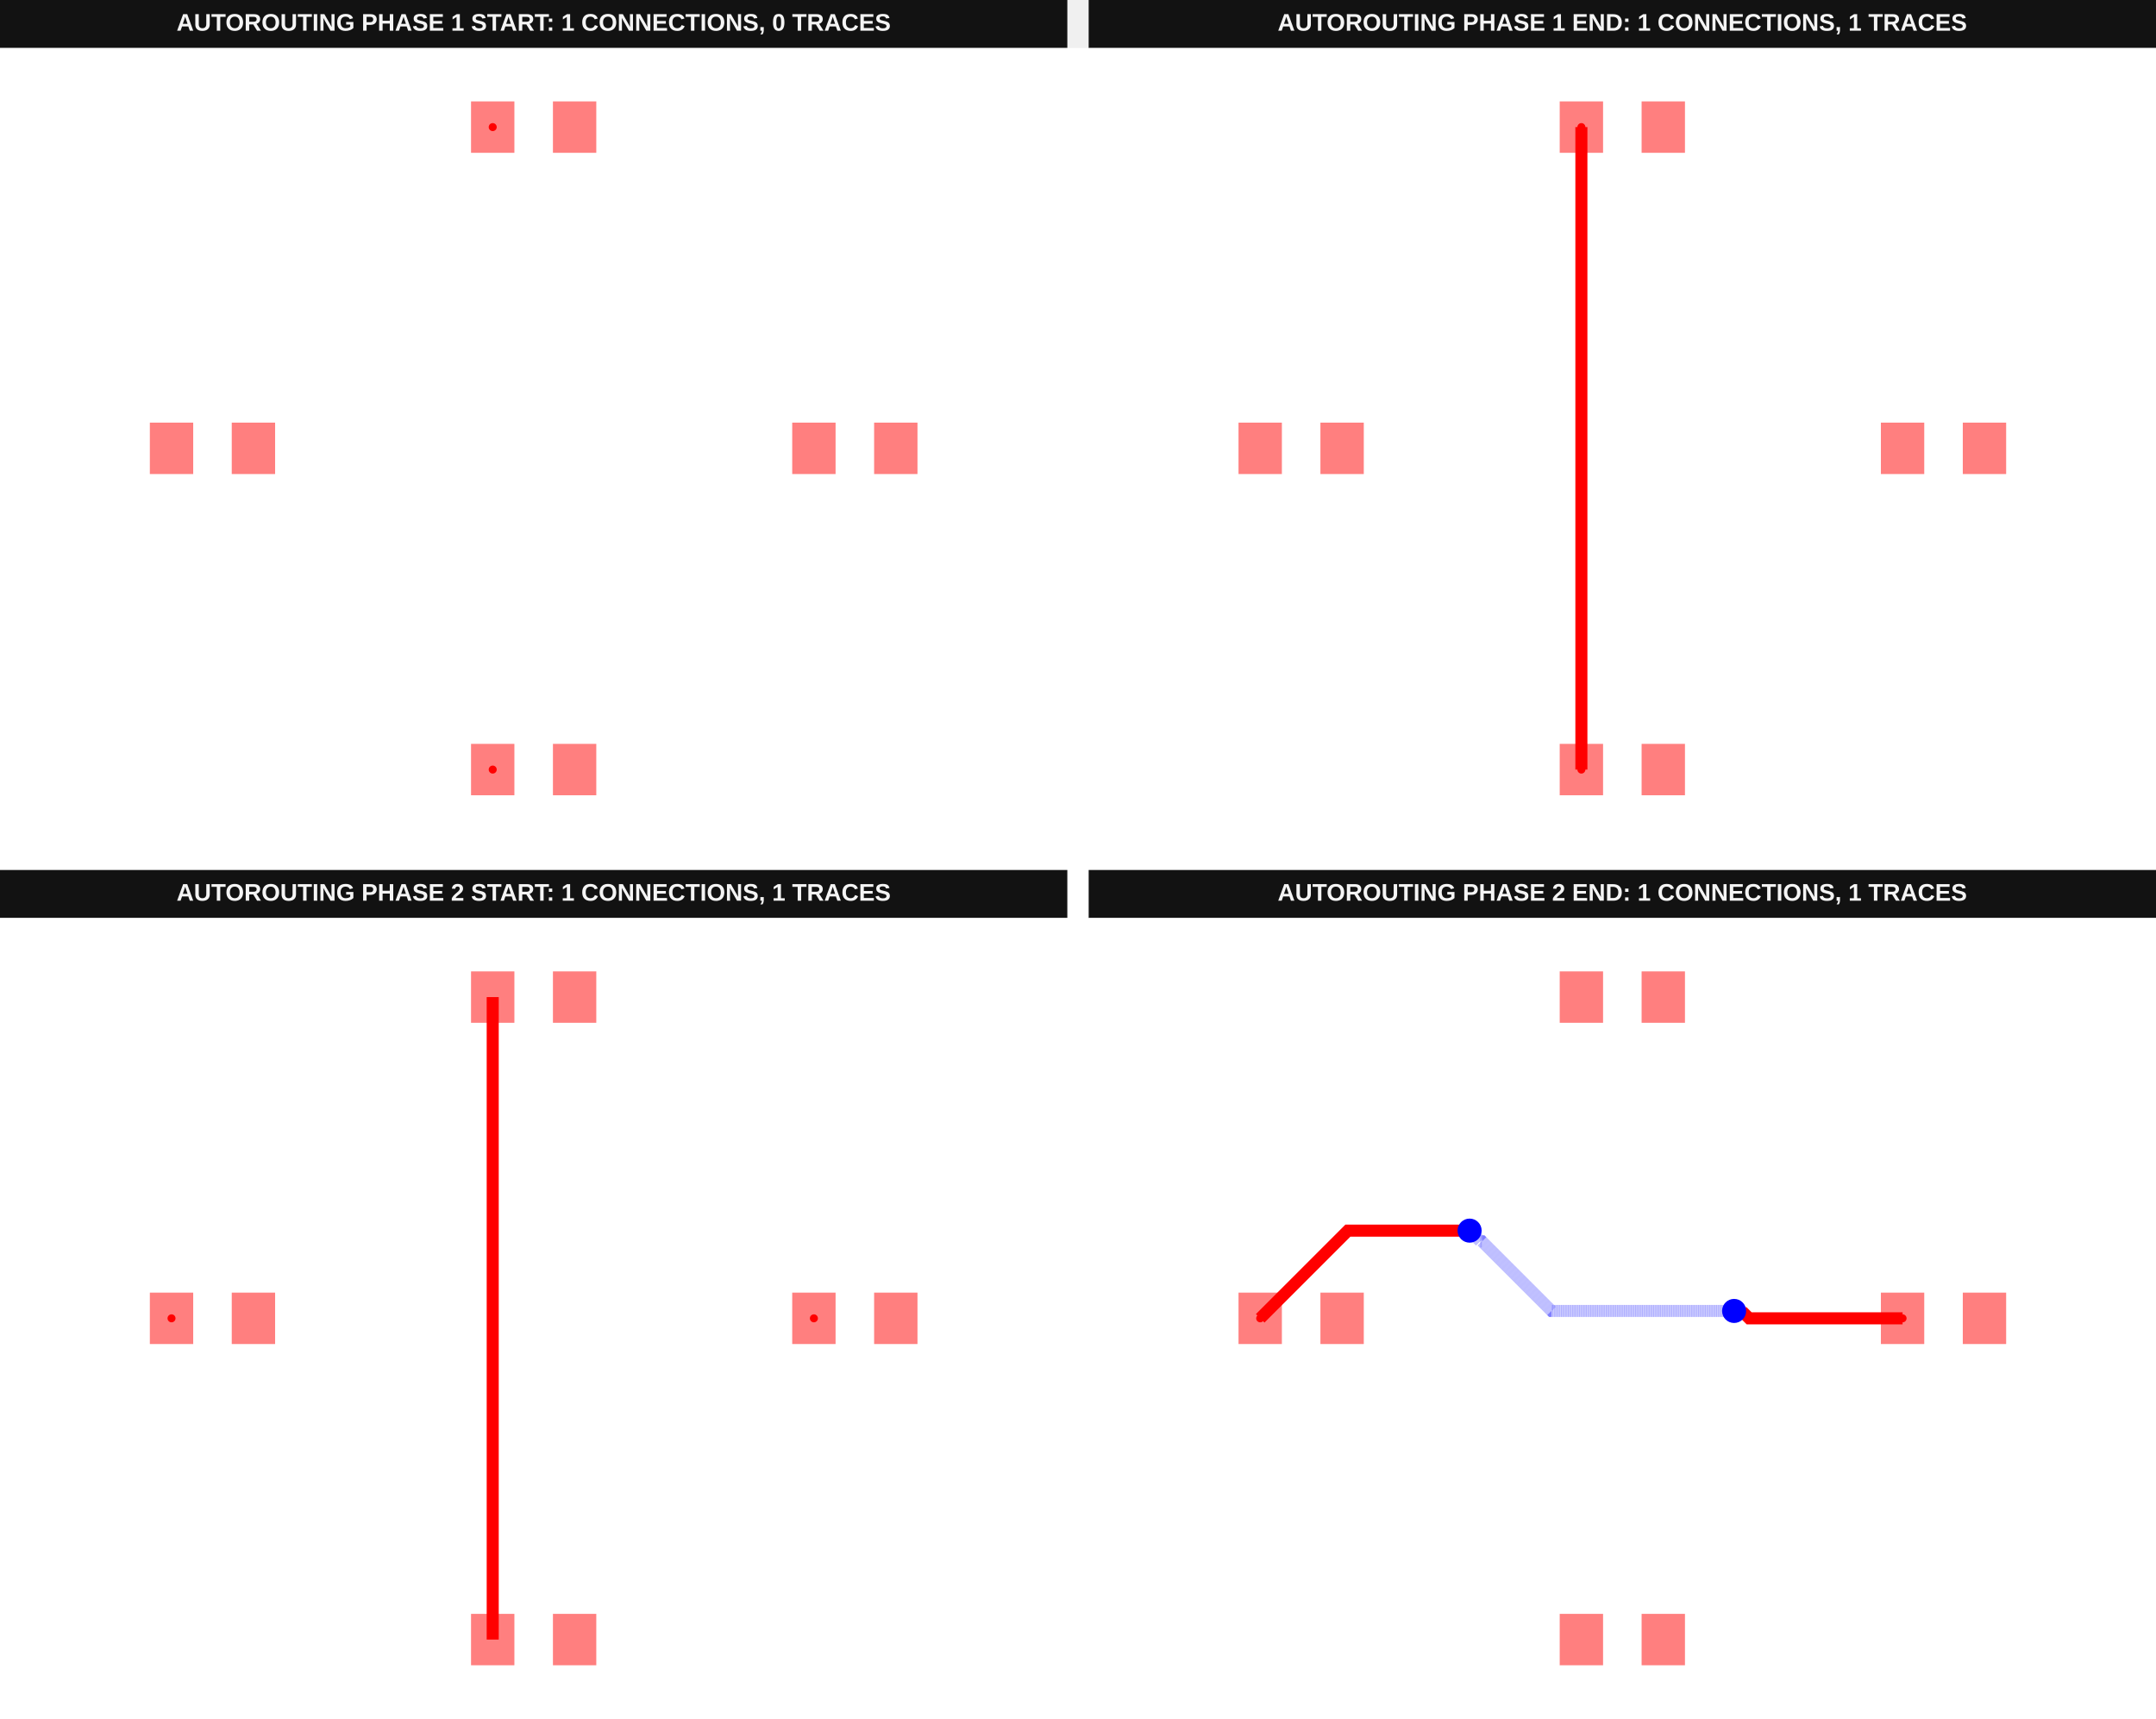
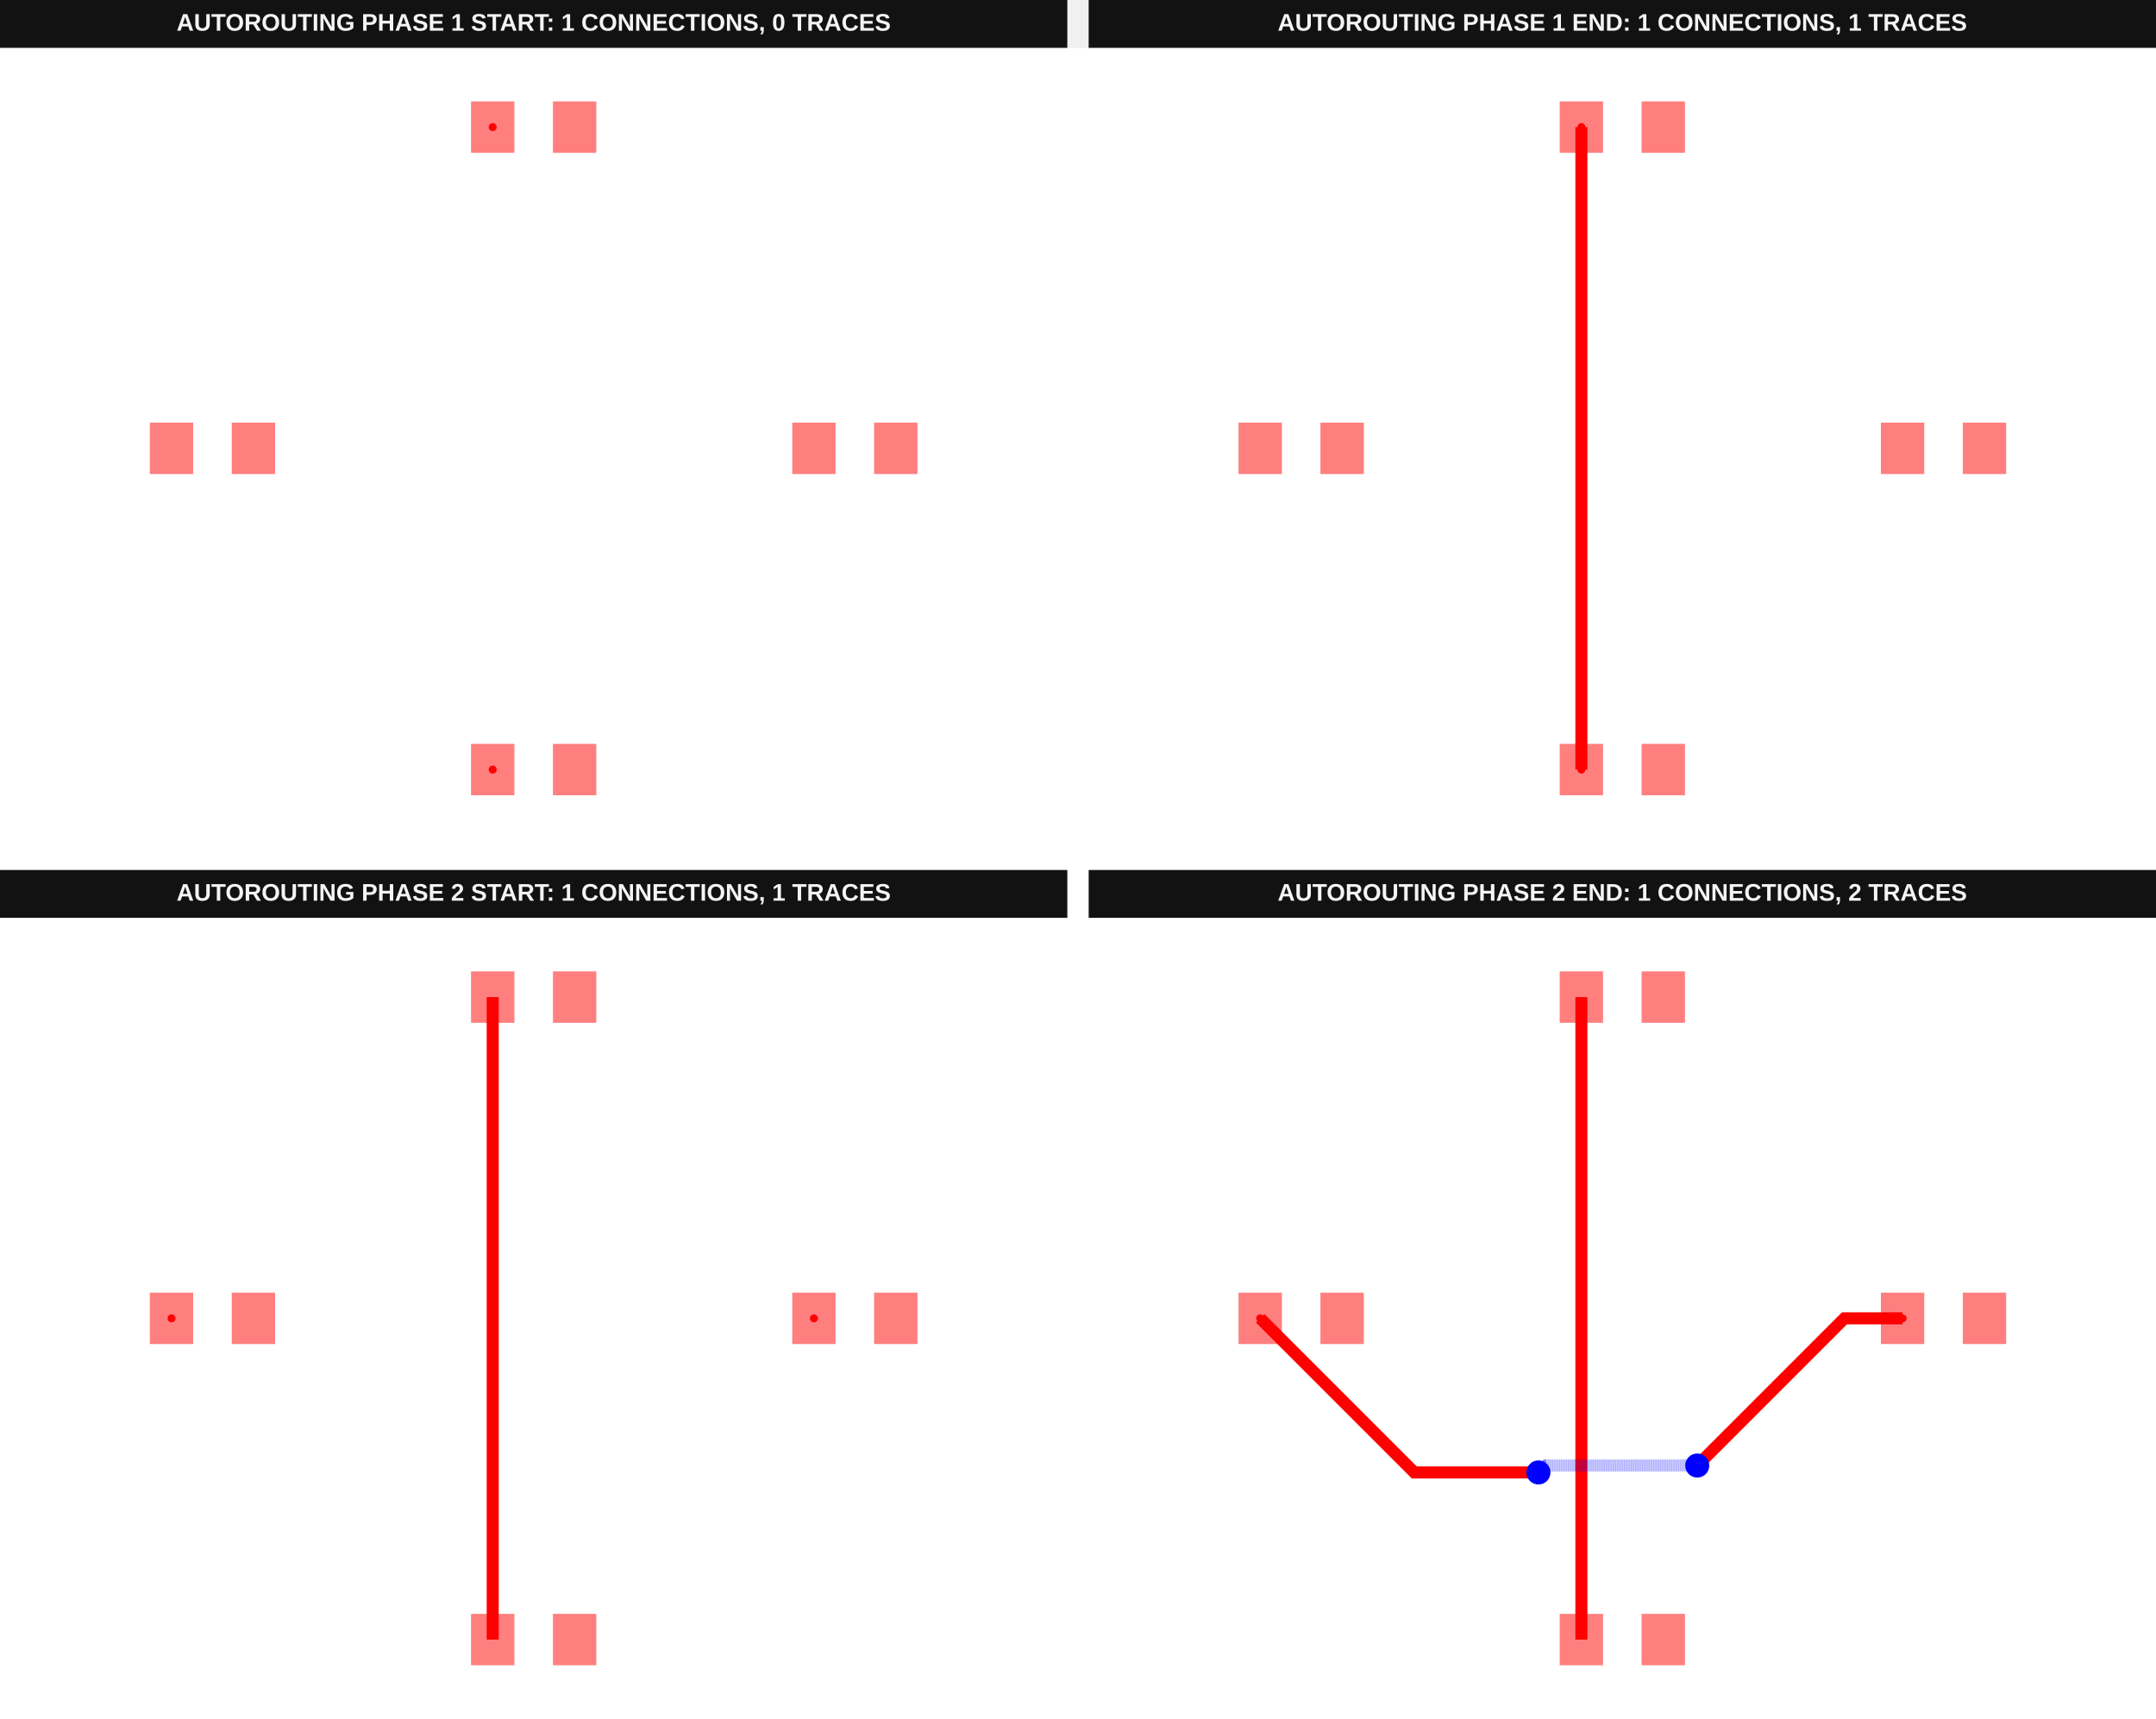
<svg xmlns="http://www.w3.org/2000/svg" width="1616" height="1288" viewBox="0 0 1616 1288" data-testid="autoroutingphase-connection-phase-index-vertical-first-autorouting-srj-stack">
  <g transform="translate(0, 0) scale(1, 1) translate(0, 0)">
    <g transform="translate(0, 0) scale(1, 1) translate(0, 0)">
      <g transform="translate(0, 0) scale(1, 1) translate(0, 0)">
        <rect x="0" y="0" width="800" height="36" fill="#121212" />
        <text x="400" y="23" fill="#f4f4f4" font-family="Arial, sans-serif" font-size="18" font-weight="700" text-anchor="middle">AUTOROUTING PHASE 1 START: 1 CONNECTIONS, 0 TRACES</text>
      </g>
      <g transform="translate(0, 36) scale(1, 1) translate(0, 0)">
        <rect width="100%" height="100%" fill="#fff" />
        <g>
          <rect data-type="rect" data-label="top" data-x="-4.51" data-y="0" x="112.315" y="280.741" width="32.5" height="38.519" fill="rgba(255,0,0,0.5)" stroke="black" stroke-width="0.017" />
        </g>
        <g>
          <rect data-type="rect" data-label="top" data-x="-3.49" data-y="0" x="173.704" y="280.741" width="32.5" height="38.519" fill="rgba(255,0,0,0.5)" stroke="black" stroke-width="0.017" />
        </g>
        <g>
          <rect data-type="rect" data-label="top" data-x="3.49" data-y="0" x="593.796" y="280.741" width="32.5" height="38.519" fill="rgba(255,0,0,0.5)" stroke="black" stroke-width="0.017" />
        </g>
        <g>
          <rect data-type="rect" data-label="top" data-x="4.51" data-y="0" x="655.185" y="280.741" width="32.5" height="38.519" fill="rgba(255,0,0,0.5)" stroke="black" stroke-width="0.017" />
        </g>
        <g>
          <rect data-type="rect" data-label="top source_trace_1" data-x="-0.51" data-y="-4" x="353.056" y="521.481" width="32.5" height="38.519" fill="rgba(255,0,0,0.5)" stroke="black" stroke-width="0.017" />
        </g>
        <g>
          <rect data-type="rect" data-label="top" data-x="0.51" data-y="-4" x="414.444" y="521.481" width="32.5" height="38.519" fill="rgba(255,0,0,0.5)" stroke="black" stroke-width="0.017" />
        </g>
        <g>
          <rect data-type="rect" data-label="top source_trace_1" data-x="-0.51" data-y="4" x="353.056" y="40" width="32.5" height="38.519" fill="rgba(255,0,0,0.5)" stroke="black" stroke-width="0.017" />
        </g>
        <g>
          <rect data-type="rect" data-label="top" data-x="0.51" data-y="4" x="414.444" y="40" width="32.5" height="38.519" fill="rgba(255,0,0,0.5)" stroke="black" stroke-width="0.017" />
        </g>
        <g>
          <circle data-type="point" data-label="source_trace_1 source_trace_1 top" data-x="-0.51" data-y="-4" cx="369.306" cy="540.741" r="3" fill="hsl(0, 100%, 50%)" />
        </g>
        <g>
          <circle data-type="point" data-label="source_trace_1 source_trace_1 top" data-x="-0.51" data-y="4" cx="369.306" cy="59.259" r="3" fill="hsl(0, 100%, 50%)" />
        </g>
        <g id="crosshair__stack1" style="display: none">
          <line id="crosshair-h__stack1" y1="0" y2="600" stroke="#666" stroke-width="0.5" />
          <line id="crosshair-v__stack1" x1="0" x2="800" stroke="#666" stroke-width="0.5" />
          <text id="coordinates__stack1" font-family="monospace" font-size="12" fill="#666" />
        </g>
      </g>
    </g>
    <g transform="translate(816, 0) scale(1, 1) translate(0, 0)">
      <g transform="translate(0, 0) scale(1, 1) translate(0, 0)">
        <rect x="0" y="0" width="800" height="36" fill="#121212" />
        <text x="400" y="23" fill="#f4f4f4" font-family="Arial, sans-serif" font-size="18" font-weight="700" text-anchor="middle">AUTOROUTING PHASE 1 END: 1 CONNECTIONS, 1 TRACES</text>
      </g>
      <g transform="translate(0, 36) scale(1, 1) translate(0, 0)">
        <rect width="100%" height="100%" fill="#fff" />
        <g>
          <polyline data-points="-0.51,-4 -0.51,4" data-type="line" data-label="" points="369.306,540.741 369.306,59.259" fill="none" stroke="red" stroke-width="9.028" />
        </g>
        <g>
          <rect data-type="rect" data-label="top" data-x="-4.51" data-y="0" x="112.315" y="280.741" width="32.5" height="38.519" fill="rgba(255,0,0,0.5)" stroke="black" stroke-width="0.017" />
        </g>
        <g>
          <rect data-type="rect" data-label="top" data-x="-3.49" data-y="0" x="173.704" y="280.741" width="32.5" height="38.519" fill="rgba(255,0,0,0.5)" stroke="black" stroke-width="0.017" />
        </g>
        <g>
          <rect data-type="rect" data-label="top" data-x="3.49" data-y="0" x="593.796" y="280.741" width="32.5" height="38.519" fill="rgba(255,0,0,0.5)" stroke="black" stroke-width="0.017" />
        </g>
        <g>
          <rect data-type="rect" data-label="top" data-x="4.51" data-y="0" x="655.185" y="280.741" width="32.5" height="38.519" fill="rgba(255,0,0,0.5)" stroke="black" stroke-width="0.017" />
        </g>
        <g>
          <rect data-type="rect" data-label="top source_trace_1" data-x="-0.51" data-y="-4" x="353.056" y="521.481" width="32.5" height="38.519" fill="rgba(255,0,0,0.5)" stroke="black" stroke-width="0.017" />
        </g>
        <g>
          <rect data-type="rect" data-label="top" data-x="0.51" data-y="-4" x="414.444" y="521.481" width="32.5" height="38.519" fill="rgba(255,0,0,0.5)" stroke="black" stroke-width="0.017" />
        </g>
        <g>
          <rect data-type="rect" data-label="top source_trace_1" data-x="-0.51" data-y="4" x="353.056" y="40" width="32.5" height="38.519" fill="rgba(255,0,0,0.5)" stroke="black" stroke-width="0.017" />
        </g>
        <g>
          <rect data-type="rect" data-label="top" data-x="0.51" data-y="4" x="414.444" y="40" width="32.5" height="38.519" fill="rgba(255,0,0,0.5)" stroke="black" stroke-width="0.017" />
        </g>
        <g>
          <circle data-type="point" data-label="source_trace_1 source_trace_1 top" data-x="-0.51" data-y="-4" cx="369.306" cy="540.741" r="3" fill="hsl(0, 100%, 50%)" />
        </g>
        <g>
          <circle data-type="point" data-label="source_trace_1 source_trace_1 top" data-x="-0.51" data-y="4" cx="369.306" cy="59.259" r="3" fill="hsl(0, 100%, 50%)" />
        </g>
        <g id="crosshair__stack1__stack1" style="display: none">
          <line id="crosshair-h__stack1__stack1" y1="0" y2="600" stroke="#666" stroke-width="0.5" />
          <line id="crosshair-v__stack1__stack1" x1="0" x2="800" stroke="#666" stroke-width="0.5" />
          <text id="coordinates__stack1__stack1" font-family="monospace" font-size="12" fill="#666" />
        </g>
      </g>
    </g>
  </g>
  <g transform="translate(0, 652) scale(1, 1) translate(0, 0)">
    <g transform="translate(0, 0) scale(1, 1) translate(0, 0)">
      <g transform="translate(0, 0) scale(1, 1) translate(0, 0)">
        <rect x="0" y="0" width="800" height="36" fill="#121212" />
        <text x="400" y="23" fill="#f4f4f4" font-family="Arial, sans-serif" font-size="18" font-weight="700" text-anchor="middle">AUTOROUTING PHASE 2 START: 1 CONNECTIONS, 1 TRACES</text>
      </g>
      <g transform="translate(0, 36) scale(1, 1) translate(0, 0)">
        <rect width="100%" height="100%" fill="#fff" />
        <g>
          <polyline data-points="-0.51,-4 -0.51,4" data-type="line" data-label="" points="369.306,540.741 369.306,59.259" fill="none" stroke="red" stroke-width="9.028" />
        </g>
        <g>
          <rect data-type="rect" data-label="top source_trace_0" data-x="-4.51" data-y="0" x="112.315" y="280.741" width="32.5" height="38.519" fill="rgba(255,0,0,0.5)" stroke="black" stroke-width="0.017" />
        </g>
        <g>
          <rect data-type="rect" data-label="top" data-x="-3.49" data-y="0" x="173.704" y="280.741" width="32.5" height="38.519" fill="rgba(255,0,0,0.5)" stroke="black" stroke-width="0.017" />
        </g>
        <g>
          <rect data-type="rect" data-label="top source_trace_0" data-x="3.49" data-y="0" x="593.796" y="280.741" width="32.5" height="38.519" fill="rgba(255,0,0,0.5)" stroke="black" stroke-width="0.017" />
        </g>
        <g>
          <rect data-type="rect" data-label="top" data-x="4.51" data-y="0" x="655.185" y="280.741" width="32.5" height="38.519" fill="rgba(255,0,0,0.5)" stroke="black" stroke-width="0.017" />
        </g>
        <g>
          <rect data-type="rect" data-label="top" data-x="-0.51" data-y="-4" x="353.056" y="521.481" width="32.5" height="38.519" fill="rgba(255,0,0,0.5)" stroke="black" stroke-width="0.017" />
        </g>
        <g>
          <rect data-type="rect" data-label="top" data-x="0.51" data-y="-4" x="414.444" y="521.481" width="32.5" height="38.519" fill="rgba(255,0,0,0.5)" stroke="black" stroke-width="0.017" />
        </g>
        <g>
          <rect data-type="rect" data-label="top" data-x="-0.51" data-y="4" x="353.056" y="40" width="32.5" height="38.519" fill="rgba(255,0,0,0.5)" stroke="black" stroke-width="0.017" />
        </g>
        <g>
          <rect data-type="rect" data-label="top" data-x="0.51" data-y="4" x="414.444" y="40" width="32.5" height="38.519" fill="rgba(255,0,0,0.5)" stroke="black" stroke-width="0.017" />
        </g>
        <g>
          <circle data-type="point" data-label="source_trace_0 source_trace_0 top" data-x="-4.51" data-y="0" cx="128.565" cy="300" r="3" fill="hsl(0, 100%, 50%)" />
        </g>
        <g>
          <circle data-type="point" data-label="source_trace_0 source_trace_0 top" data-x="3.49" data-y="0" cx="610.046" cy="300" r="3" fill="hsl(0, 100%, 50%)" />
        </g>
        <g id="crosshair__stack1__stack1" style="display: none">
          <line id="crosshair-h__stack1__stack1" y1="0" y2="600" stroke="#666" stroke-width="0.5" />
          <line id="crosshair-v__stack1__stack1" x1="0" x2="800" stroke="#666" stroke-width="0.5" />
          <text id="coordinates__stack1__stack1" font-family="monospace" font-size="12" fill="#666" />
        </g>
      </g>
    </g>
    <g transform="translate(816, 0) scale(1, 1) translate(0, 0)">
      <g transform="translate(0, 0) scale(1, 1) translate(0, 0)">
        <rect x="0" y="0" width="800" height="36" fill="#121212" />
-         <text x="400" y="23" fill="#f4f4f4" font-family="Arial, sans-serif" font-size="18" font-weight="700" text-anchor="middle">AUTOROUTING PHASE 2 END: 1 CONNECTIONS, 1 TRACES</text>
-       </g>
-       <g transform="translate(0, 36) scale(1, 1) translate(0, 0)">
-         <rect width="100%" height="100%" fill="#fff" />
-         <g>
-           <polyline data-points="3.49,0 1.5794187206884176,0 1.5162415187503206,0.06317720193809703 1.4208227980619028,0.06317720193809703 1.392,0.092" data-type="line" data-label="" points="610.046,300 495.058,300 491.255,296.198 485.512,296.198 483.778,294.463" fill="none" stroke="red" stroke-width="9.028" />
-         </g>
-         <g>
-           <polyline data-points="1.392,0.092 -0.8814288443929672,0.092 -1.7480068207811312,0.958577976388164 -1.7685779763881637,0.958577976388164 -1.902,1.092" data-type="line" data-label="" points="483.778,294.463 346.951,294.463 294.796,242.308 293.558,242.308 285.528,234.278" fill="none" stroke="rgba(0,0,255,0.5)" stroke-width="9.028" stroke-dasharray="0.2 0.2" />
-         </g>
-         <g>
-           <polyline data-points="-1.902,1.092 -3.4179999999999997,1.092 -4.51,0" data-type="line" data-label="" points="285.528,234.278 194.287,234.278 128.565,300" fill="none" stroke="red" stroke-width="9.028" />
+         <text x="400" y="23" fill="#f4f4f4" font-family="Arial, sans-serif" font-size="18" font-weight="700" text-anchor="middle">AUTOROUTING PHASE 2 END: 1 CONNECTIONS, 2 TRACES</text>
+       </g>
+       <g transform="translate(0, 36) scale(1, 1) translate(0, 0)">
+         <rect width="100%" height="100%" fill="#fff" />
+         <g>
+           <polyline data-points="-0.51,-4 -0.51,4" data-type="line" data-label="" points="369.306,540.741 369.306,59.259" fill="none" stroke="red" stroke-width="9.028" />
+         </g>
+         <g>
+           <polyline data-points="3.49,0 2.766,0 0.9800741262417715,-1.7859258737582286 0.933,-1.833" data-type="line" data-label="" points="610.046,300 566.472,300 458.986,407.486 456.153,410.319" fill="none" stroke="red" stroke-width="9.028" />
+         </g>
+         <g>
+           <polyline data-points="0.933,-1.833 -0.9487286405713338,-1.833 -1.0311075479877236,-1.9153789074163898 -1.0413789074163897,-1.9153789074163898 -1.045,-1.919" data-type="line" data-label="" points="456.153,410.319 342.901,410.319 337.943,415.277 337.324,415.277 337.106,415.495" fill="none" stroke="rgba(0,0,255,0.5)" stroke-width="9.028" stroke-dasharray="0.2 0.2" />
+         </g>
+         <g>
+           <polyline data-points="-1.045,-1.919 -2.5909999999999997,-1.919 -4.51,0" data-type="line" data-label="" points="337.106,415.495 244.06,415.495 128.565,300" fill="none" stroke="red" stroke-width="9.028" />
        </g>
        <g>
          <rect data-type="rect" data-label="top source_trace_0" data-x="-4.51" data-y="0" x="112.315" y="280.741" width="32.5" height="38.519" fill="rgba(255,0,0,0.5)" stroke="black" stroke-width="0.017" />
        </g>
        <g>
          <rect data-type="rect" data-label="top" data-x="-3.49" data-y="0" x="173.704" y="280.741" width="32.5" height="38.519" fill="rgba(255,0,0,0.5)" stroke="black" stroke-width="0.017" />
        </g>
        <g>
          <rect data-type="rect" data-label="top source_trace_0" data-x="3.49" data-y="0" x="593.796" y="280.741" width="32.5" height="38.519" fill="rgba(255,0,0,0.5)" stroke="black" stroke-width="0.017" />
        </g>
        <g>
          <rect data-type="rect" data-label="top" data-x="4.51" data-y="0" x="655.185" y="280.741" width="32.5" height="38.519" fill="rgba(255,0,0,0.5)" stroke="black" stroke-width="0.017" />
        </g>
        <g>
          <rect data-type="rect" data-label="top" data-x="-0.51" data-y="-4" x="353.056" y="521.481" width="32.5" height="38.519" fill="rgba(255,0,0,0.5)" stroke="black" stroke-width="0.017" />
        </g>
        <g>
          <rect data-type="rect" data-label="top" data-x="0.51" data-y="-4" x="414.444" y="521.481" width="32.5" height="38.519" fill="rgba(255,0,0,0.5)" stroke="black" stroke-width="0.017" />
        </g>
        <g>
          <rect data-type="rect" data-label="top" data-x="-0.51" data-y="4" x="353.056" y="40" width="32.5" height="38.519" fill="rgba(255,0,0,0.5)" stroke="black" stroke-width="0.017" />
        </g>
        <g>
          <rect data-type="rect" data-label="top" data-x="0.51" data-y="4" x="414.444" y="40" width="32.5" height="38.519" fill="rgba(255,0,0,0.5)" stroke="black" stroke-width="0.017" />
        </g>
-         <circle data-type="circle" data-label="" data-x="1.392" data-y="0.092" cx="483.778" cy="294.463" r="9.028" fill="blue" stroke="none" stroke-width="0.017" />
-         <circle data-type="circle" data-label="" data-x="-1.902" data-y="1.092" cx="285.528" cy="234.278" r="9.028" fill="blue" stroke="none" stroke-width="0.017" />
+         <circle data-type="circle" data-label="" data-x="0.933" data-y="-1.833" cx="456.153" cy="410.319" r="9.028" fill="blue" stroke="none" stroke-width="0.017" />
+         <circle data-type="circle" data-label="" data-x="-1.045" data-y="-1.919" cx="337.106" cy="415.495" r="9.028" fill="blue" stroke="none" stroke-width="0.017" />
        <g>
          <circle data-type="point" data-label="source_trace_0 source_trace_0 top" data-x="-4.51" data-y="0" cx="128.565" cy="300" r="3" fill="hsl(0, 100%, 50%)" />
        </g>
        <g>
          <circle data-type="point" data-label="source_trace_0 source_trace_0 top" data-x="3.49" data-y="0" cx="610.046" cy="300" r="3" fill="hsl(0, 100%, 50%)" />
        </g>
        <g id="crosshair__stack1__stack1__stack1" style="display: none">
          <line id="crosshair-h__stack1__stack1__stack1" y1="0" y2="600" stroke="#666" stroke-width="0.5" />
          <line id="crosshair-v__stack1__stack1__stack1" x1="0" x2="800" stroke="#666" stroke-width="0.5" />
          <text id="coordinates__stack1__stack1__stack1" font-family="monospace" font-size="12" fill="#666" />
        </g>
      </g>
    </g>
  </g>
</svg>
